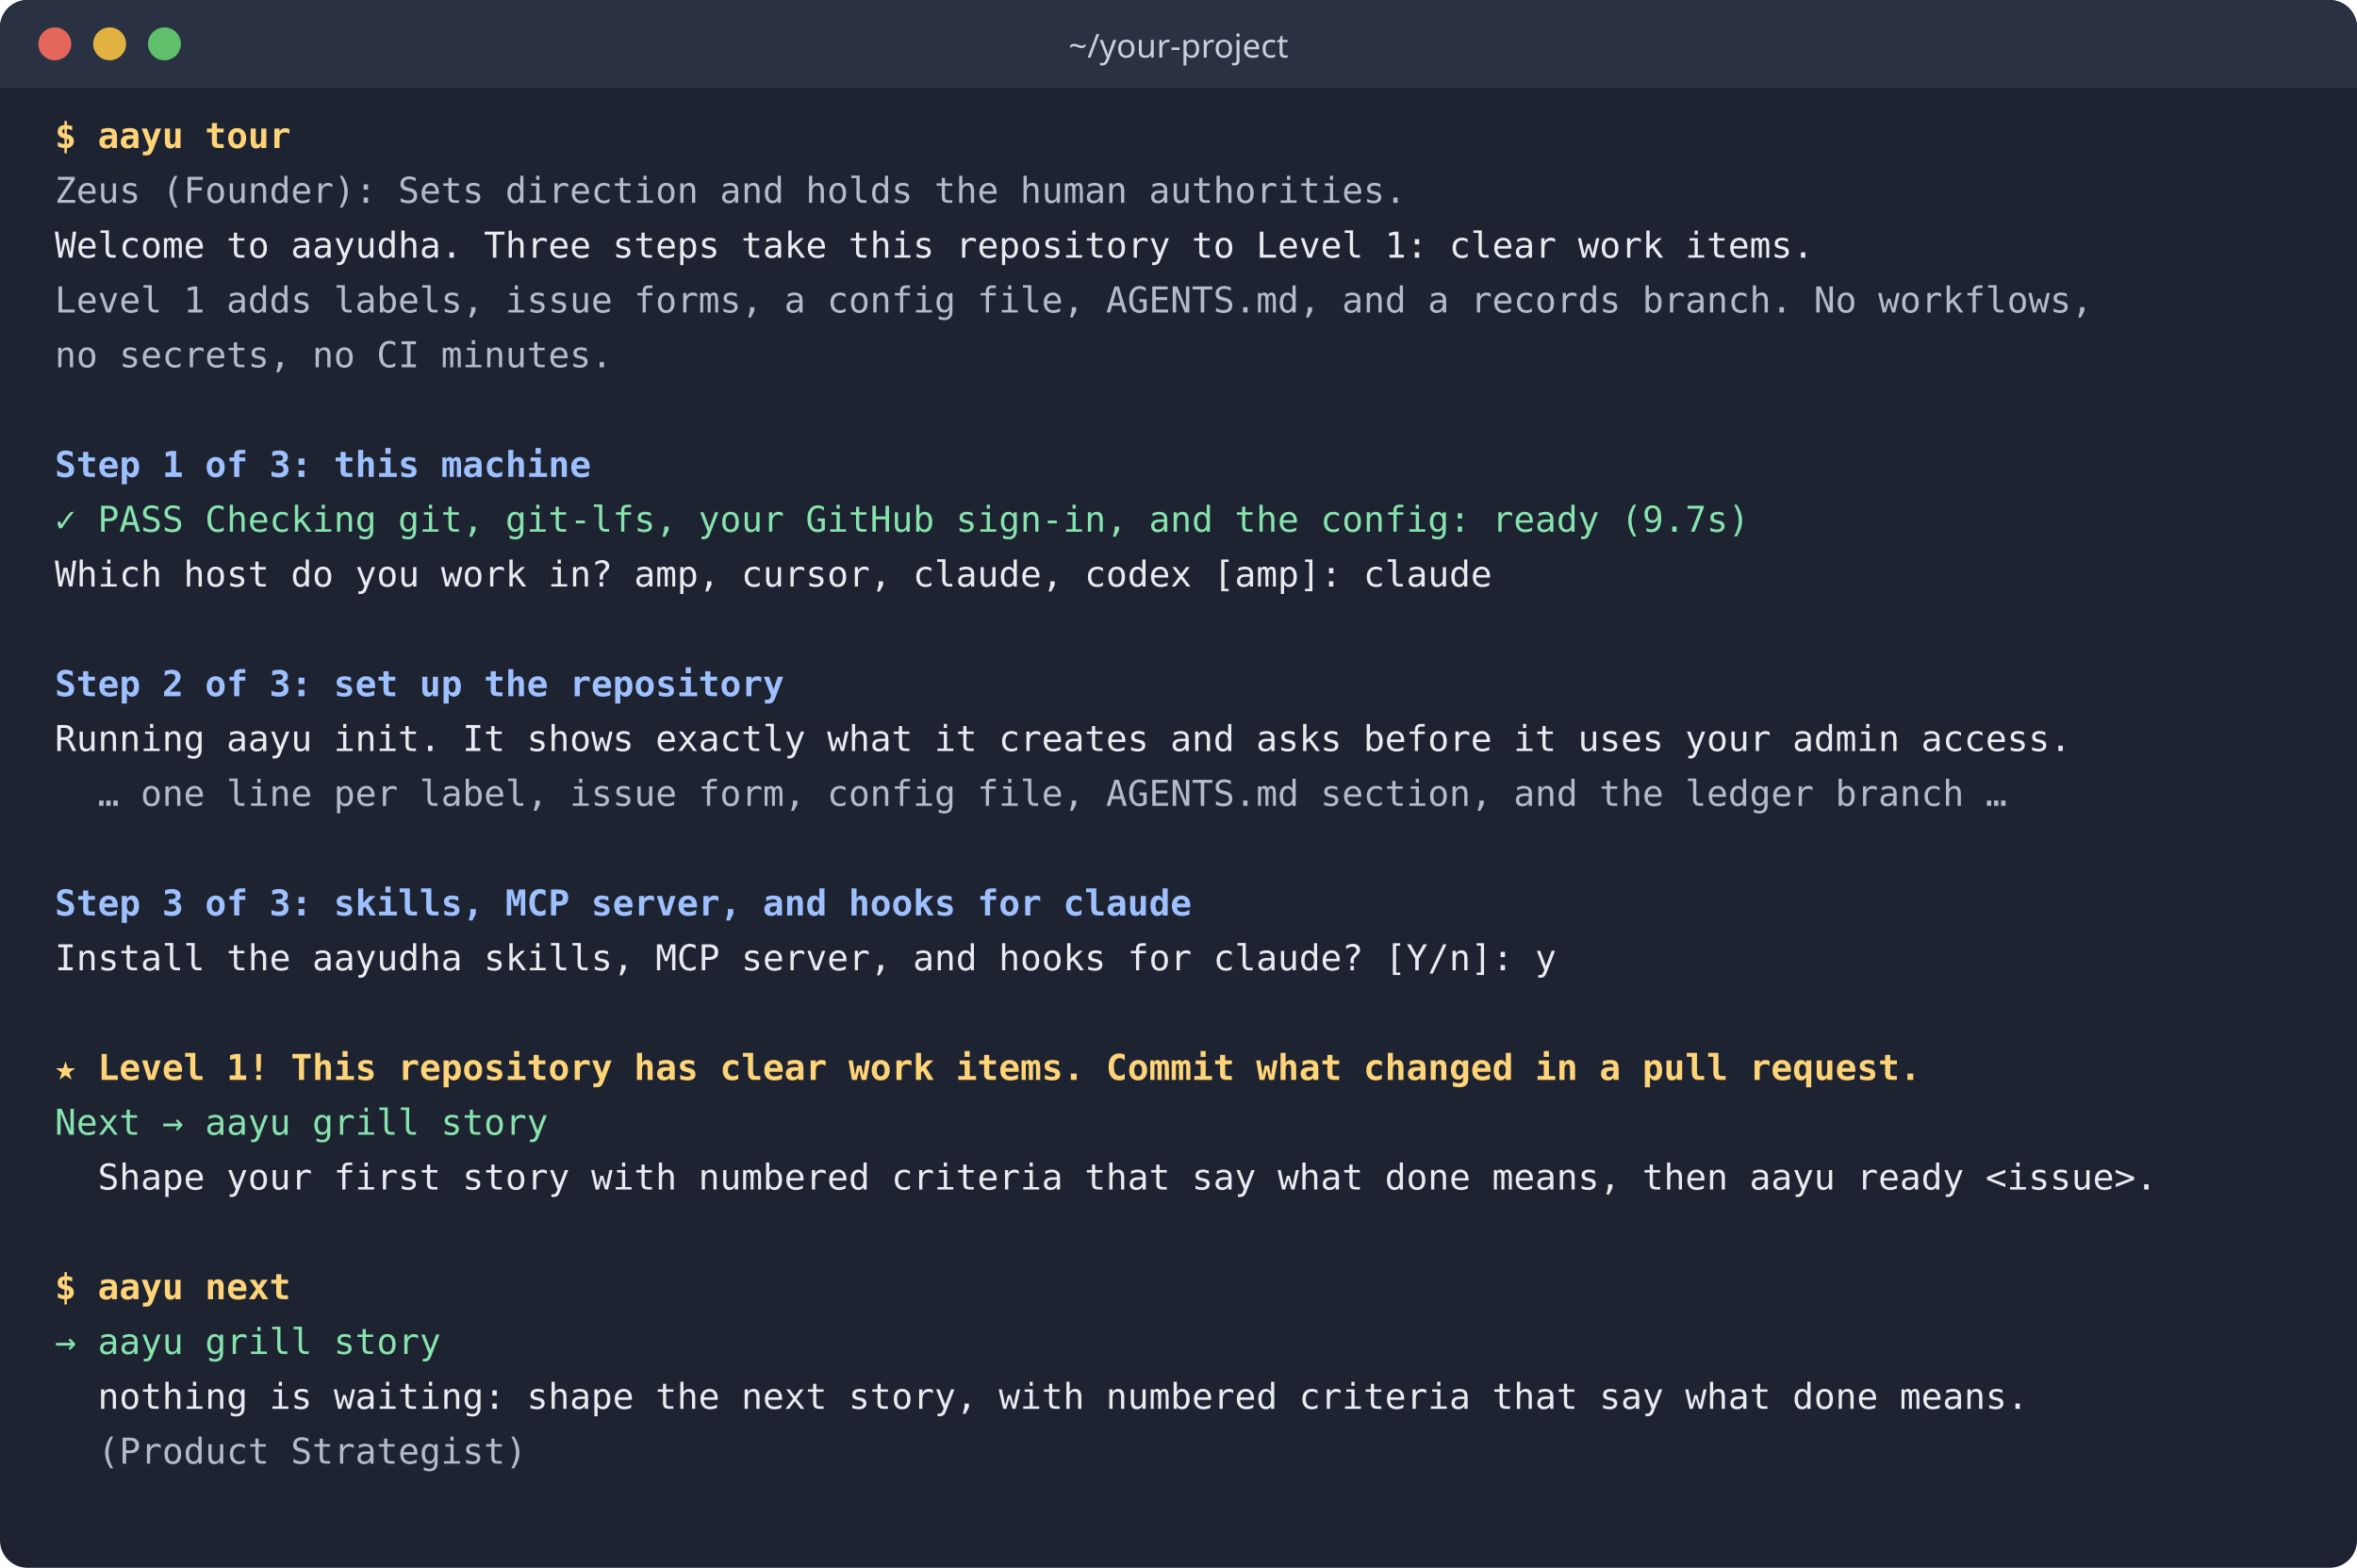
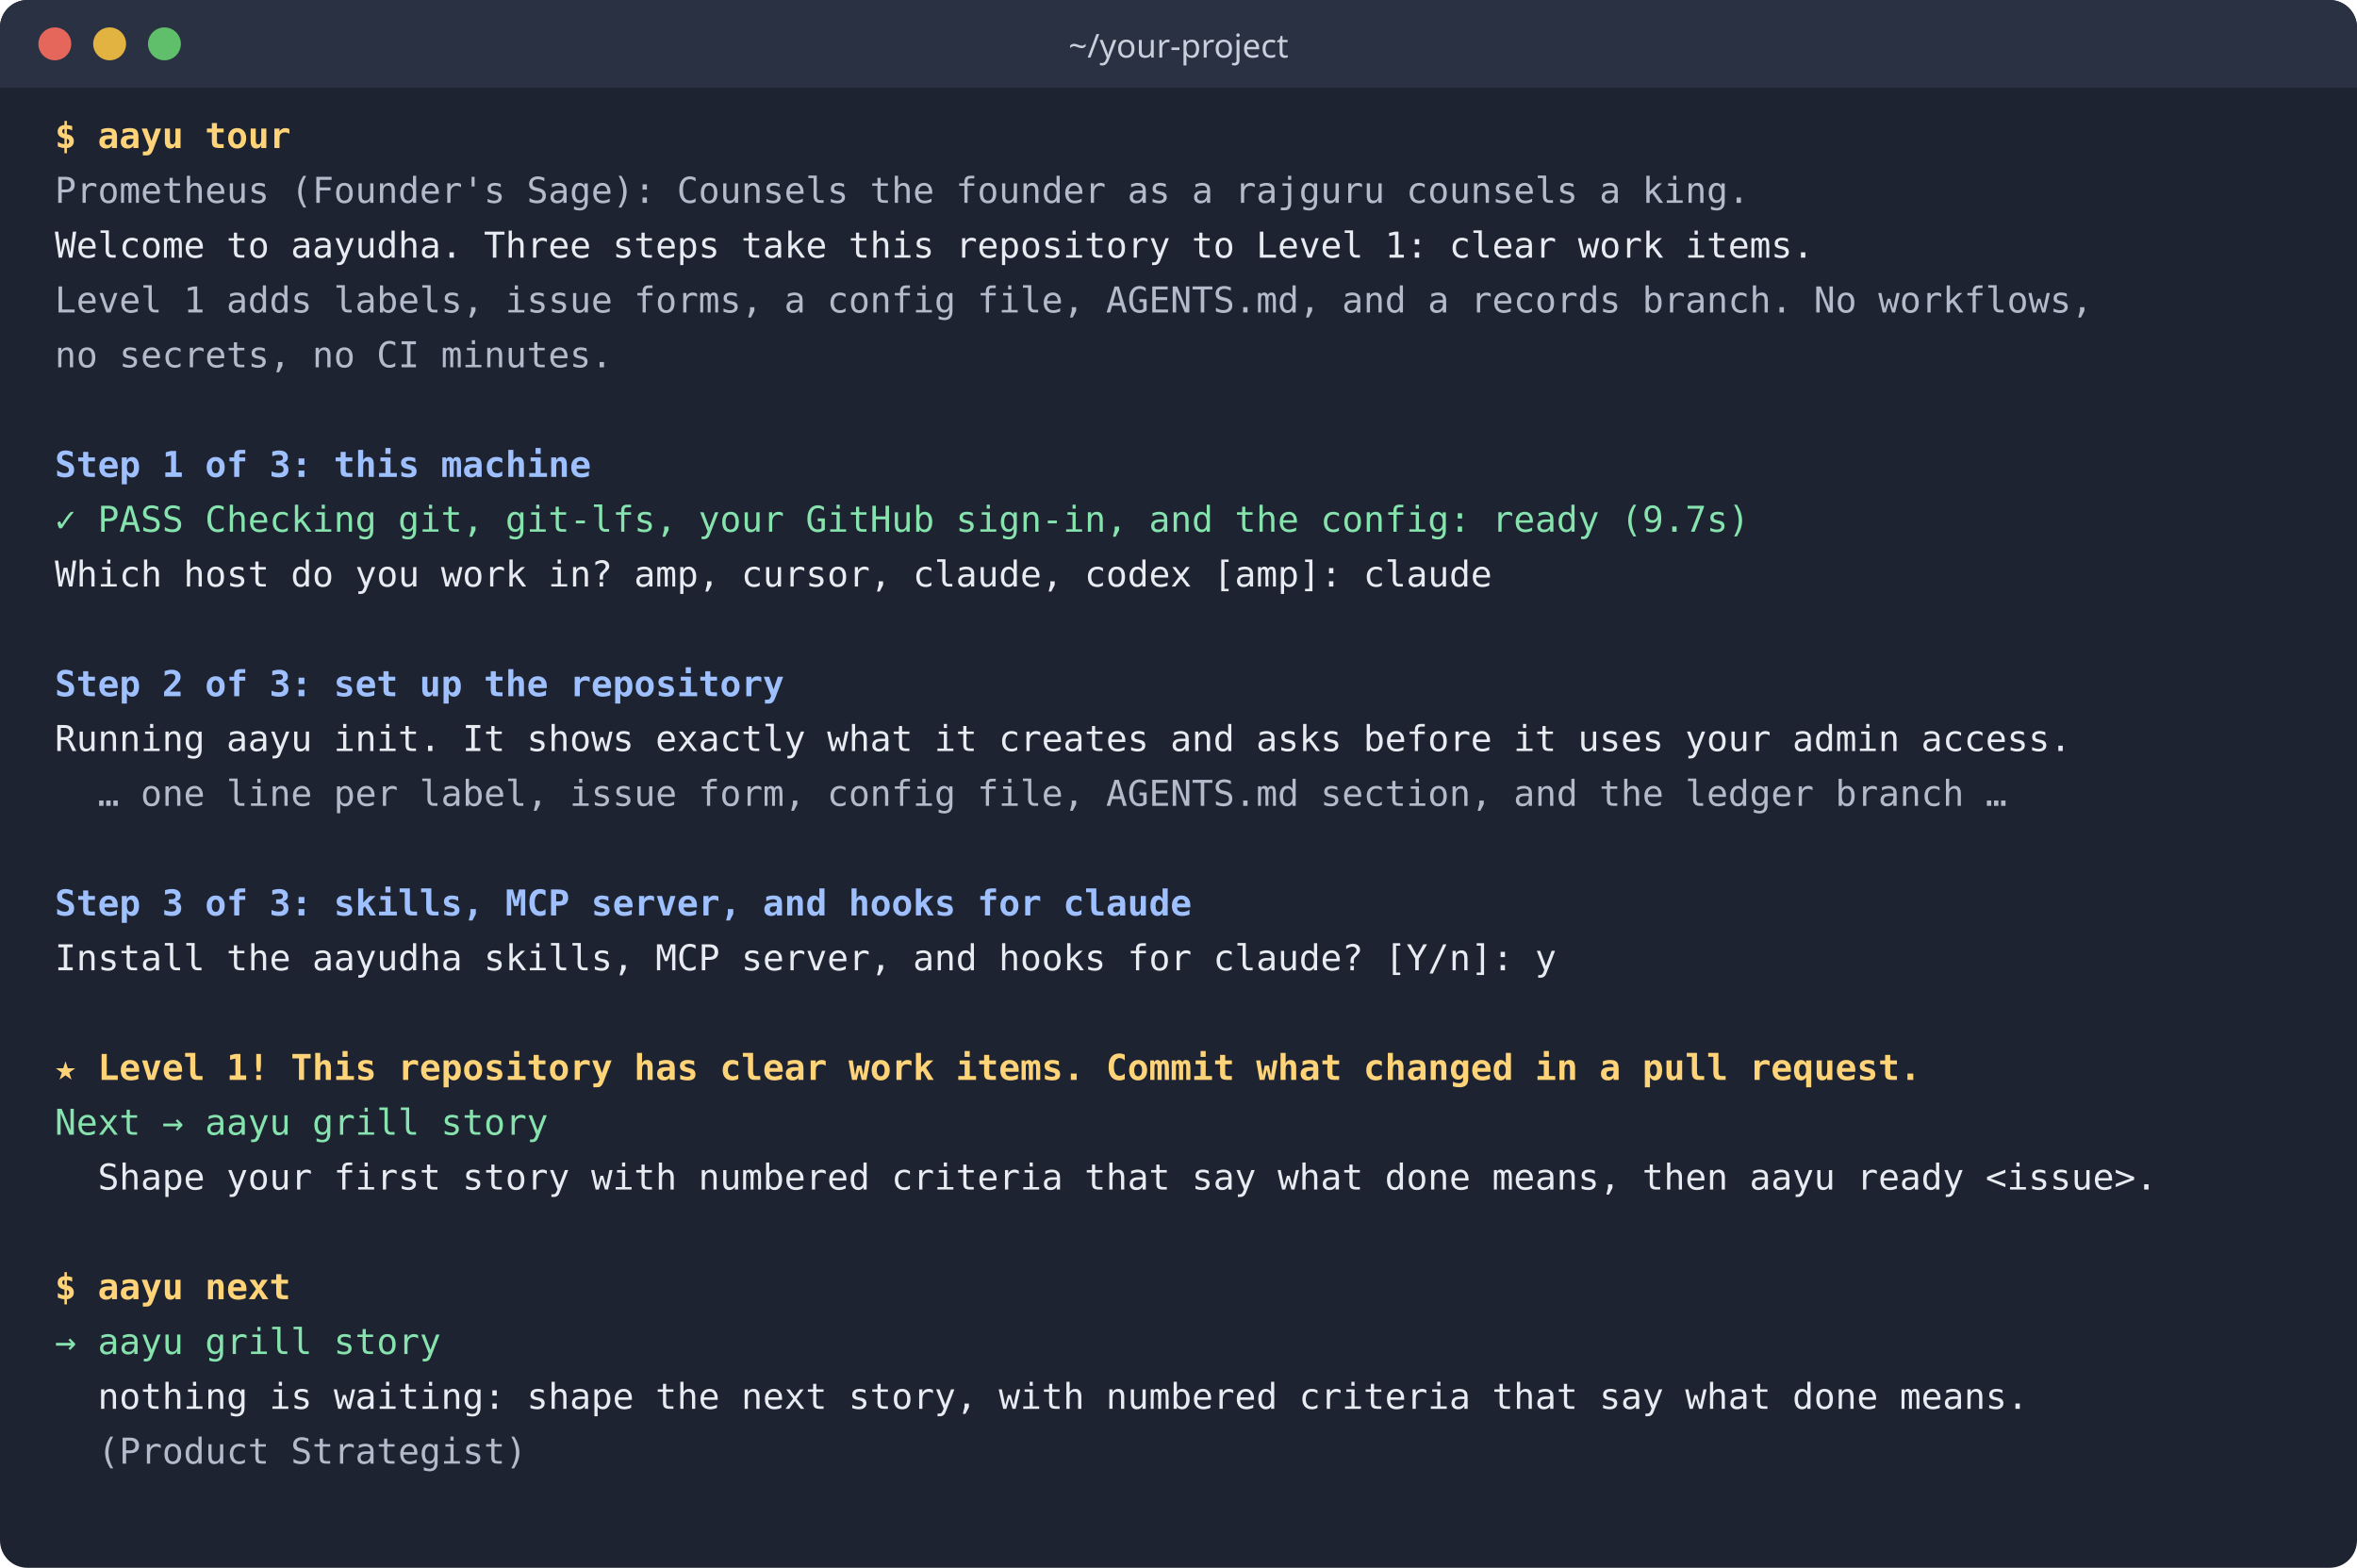
<svg xmlns="http://www.w3.org/2000/svg" width="860" height="572" viewBox="0 0 860 572" role="img" aria-labelledby="t d">
  <rect width="860" height="572" rx="10" fill="#1d2330" />
  <rect width="860" height="32" rx="10" fill="#2a3142" />
  <rect y="22" width="860" height="10" fill="#2a3142" />
  <circle cx="20" cy="16" r="6" fill="#e5675c" />
  <circle cx="40" cy="16" r="6" fill="#e3b341" />
  <circle cx="60" cy="16" r="6" fill="#5fbf6b" />
  <text x="430" y="21" text-anchor="middle" font-family="ui-sans-serif, system-ui, sans-serif" font-size="12" fill="#c9cfdb">~/your-project</text>
  <g font-family="ui-monospace, SFMono-Regular, Menlo, Consolas, monospace" font-size="13">
    <text x="20" y="54" fill="#ffd479" xml:space="preserve" font-weight="bold">$ aayu tour</text>
-     <text x="20" y="74" fill="#b3bbca" xml:space="preserve">Zeus (Founder): Sets direction and holds the human authorities.</text>
+     <text x="20" y="74" fill="#b3bbca" xml:space="preserve">Prometheus (Founder's Sage): Counsels the founder as a rajguru counsels a king.</text>
    <text x="20" y="94" fill="#e8ebf1" xml:space="preserve">Welcome to aayudha. Three steps take this repository to Level 1: clear work items.</text>
    <text x="20" y="114" fill="#b3bbca" xml:space="preserve">Level 1 adds labels, issue forms, a config file, AGENTS.md, and a records branch. No workflows,</text>
    <text x="20" y="134" fill="#b3bbca" xml:space="preserve">no secrets, no CI minutes.</text>
    <text x="20" y="174" fill="#9ec0ff" xml:space="preserve" font-weight="bold">Step 1 of 3: this machine</text>
    <text x="20" y="194" fill="#86e3ae" xml:space="preserve">✓ PASS Checking git, git-lfs, your GitHub sign-in, and the config: ready (9.7s)</text>
    <text x="20" y="214" fill="#e8ebf1" xml:space="preserve">Which host do you work in? amp, cursor, claude, codex [amp]: claude</text>
    <text x="20" y="254" fill="#9ec0ff" xml:space="preserve" font-weight="bold">Step 2 of 3: set up the repository</text>
    <text x="20" y="274" fill="#e8ebf1" xml:space="preserve">Running aayu init. It shows exactly what it creates and asks before it uses your admin access.</text>
    <text x="20" y="294" fill="#b3bbca" xml:space="preserve">  … one line per label, issue form, config file, AGENTS.md section, and the ledger branch …</text>
    <text x="20" y="334" fill="#9ec0ff" xml:space="preserve" font-weight="bold">Step 3 of 3: skills, MCP server, and hooks for claude</text>
    <text x="20" y="354" fill="#e8ebf1" xml:space="preserve">Install the aayudha skills, MCP server, and hooks for claude? [Y/n]: y</text>
    <text x="20" y="394" fill="#ffd479" xml:space="preserve" font-weight="bold">★ Level 1! This repository has clear work items. Commit what changed in a pull request.</text>
    <text x="20" y="414" fill="#86e3ae" xml:space="preserve">Next → aayu grill story</text>
    <text x="20" y="434" fill="#e8ebf1" xml:space="preserve">  Shape your first story with numbered criteria that say what done means, then aayu ready &lt;issue&gt;.</text>
    <text x="20" y="474" fill="#ffd479" xml:space="preserve" font-weight="bold">$ aayu next</text>
    <text x="20" y="494" fill="#86e3ae" xml:space="preserve">→ aayu grill story</text>
    <text x="20" y="514" fill="#e8ebf1" xml:space="preserve">  nothing is waiting: shape the next story, with numbered criteria that say what done means.</text>
    <text x="20" y="534" fill="#b3bbca" xml:space="preserve">  (Product Strategist)</text>
  </g>
</svg>
